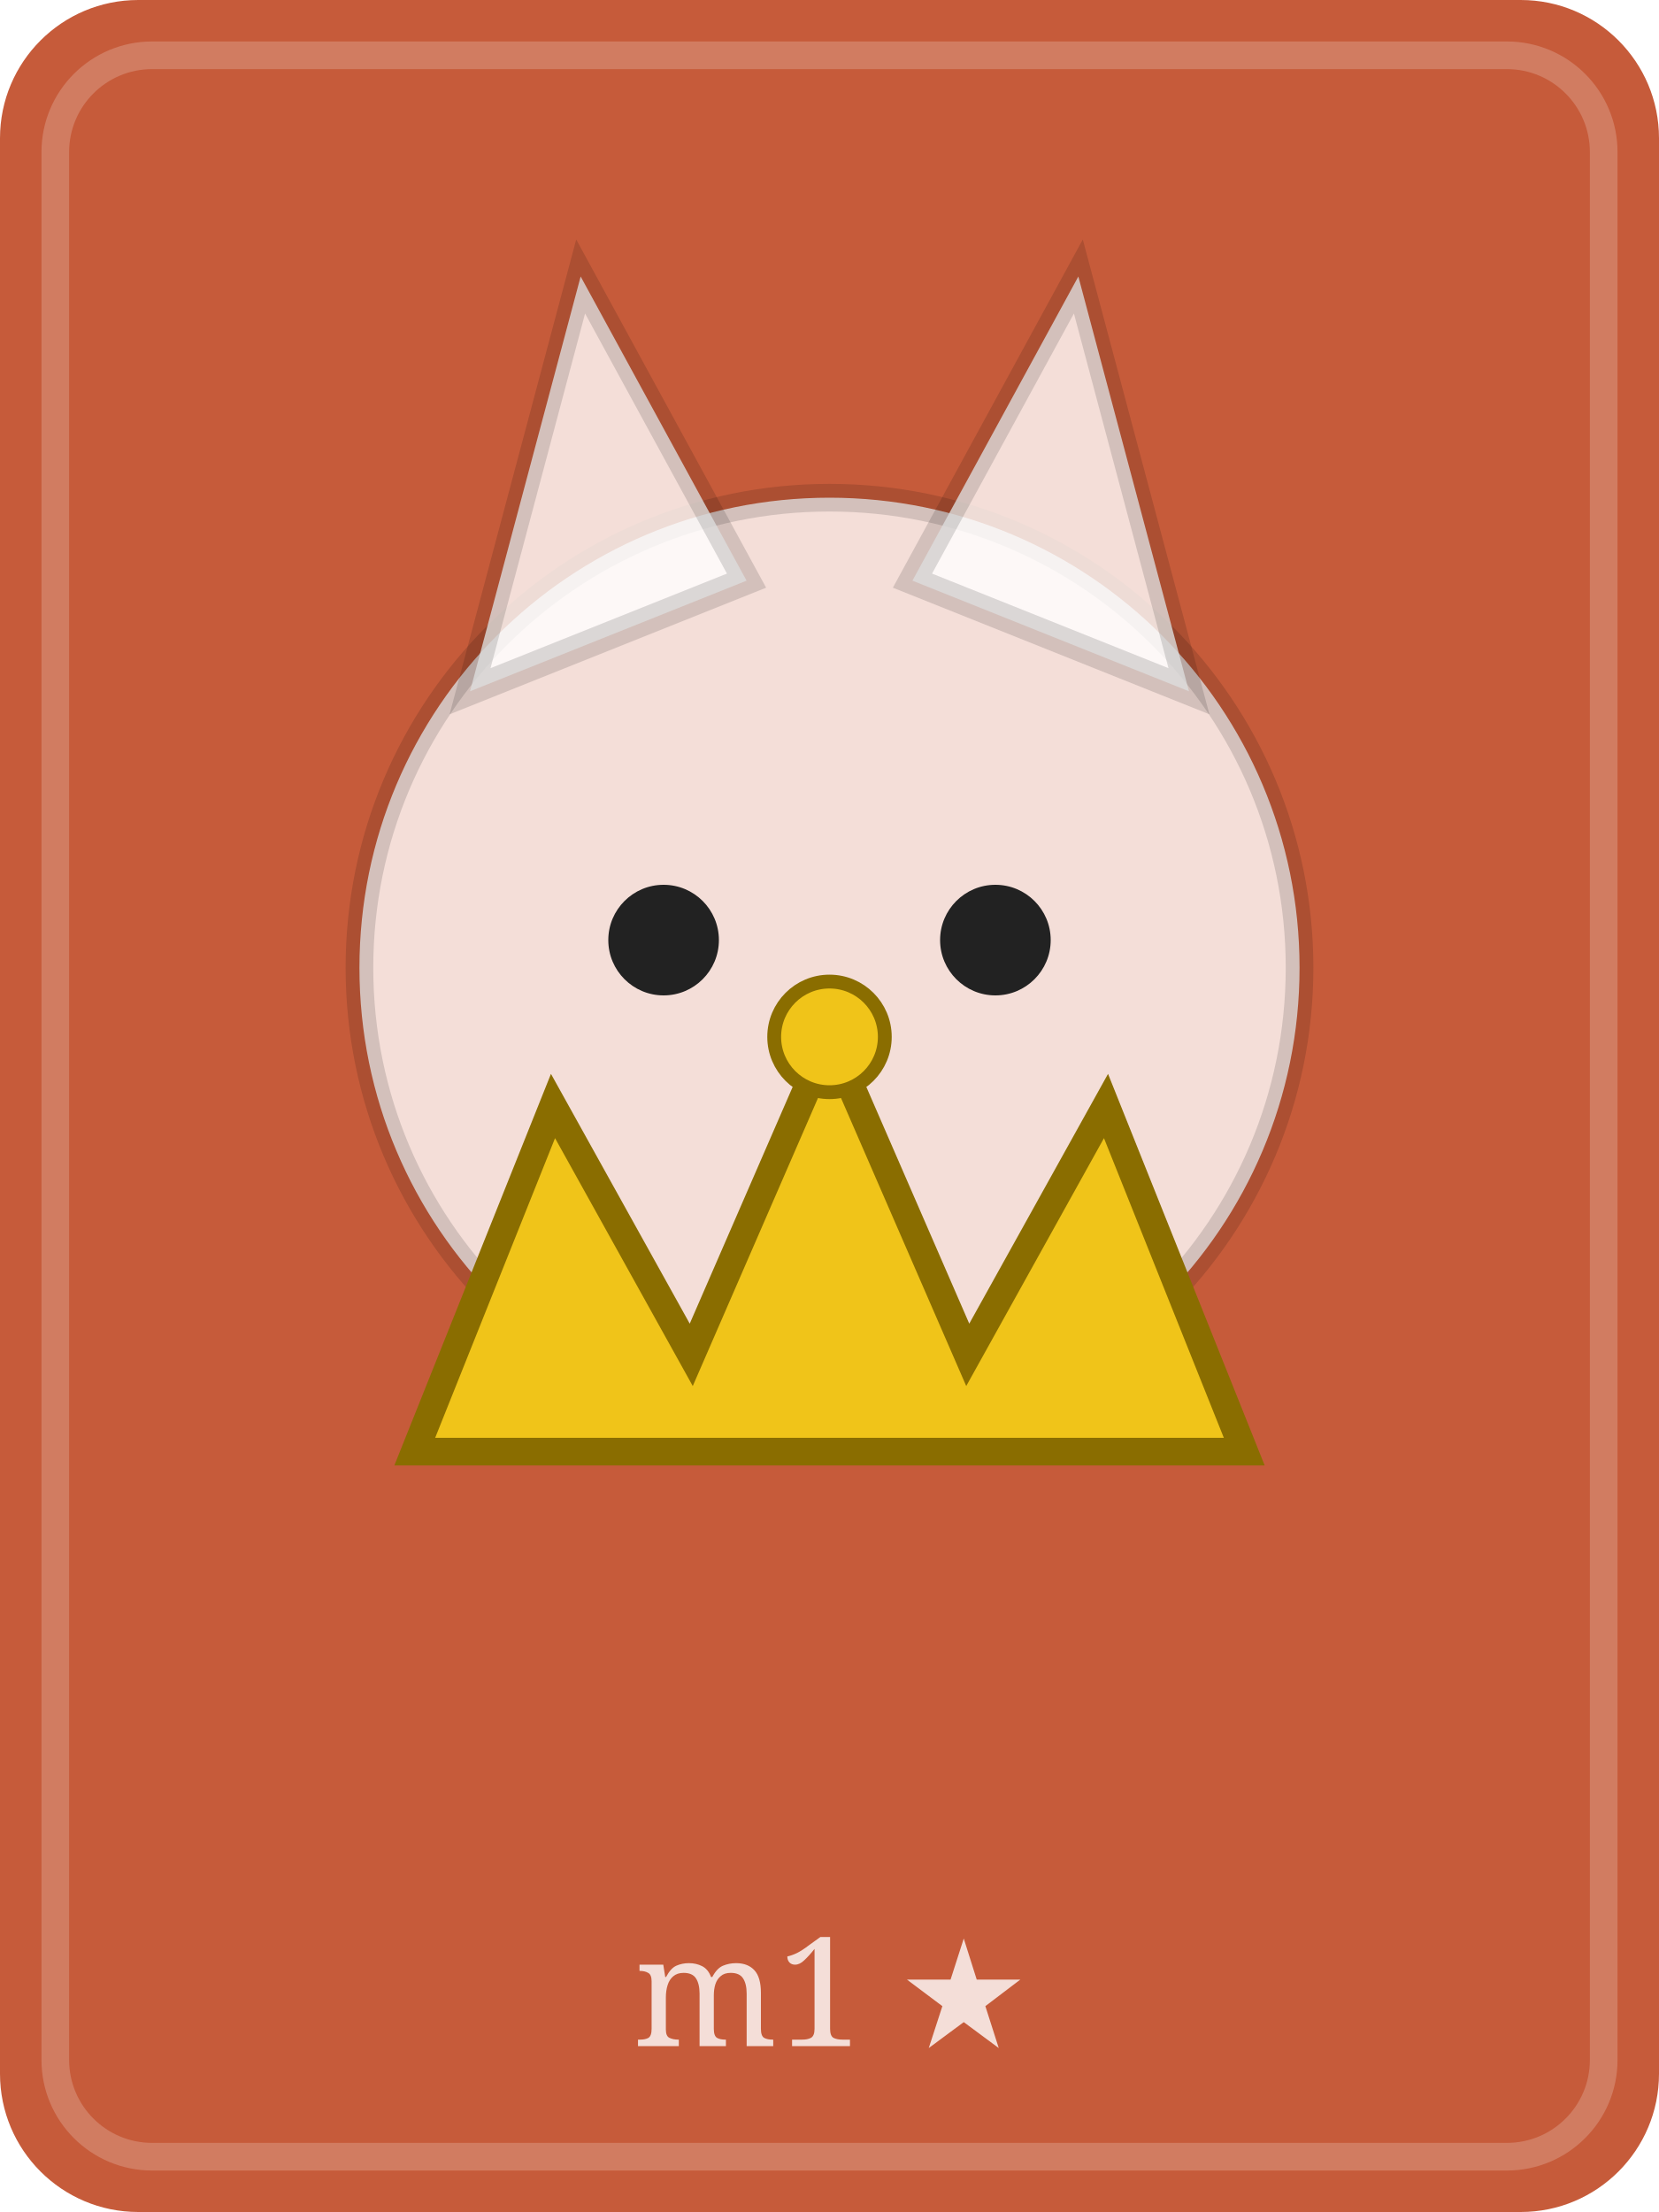
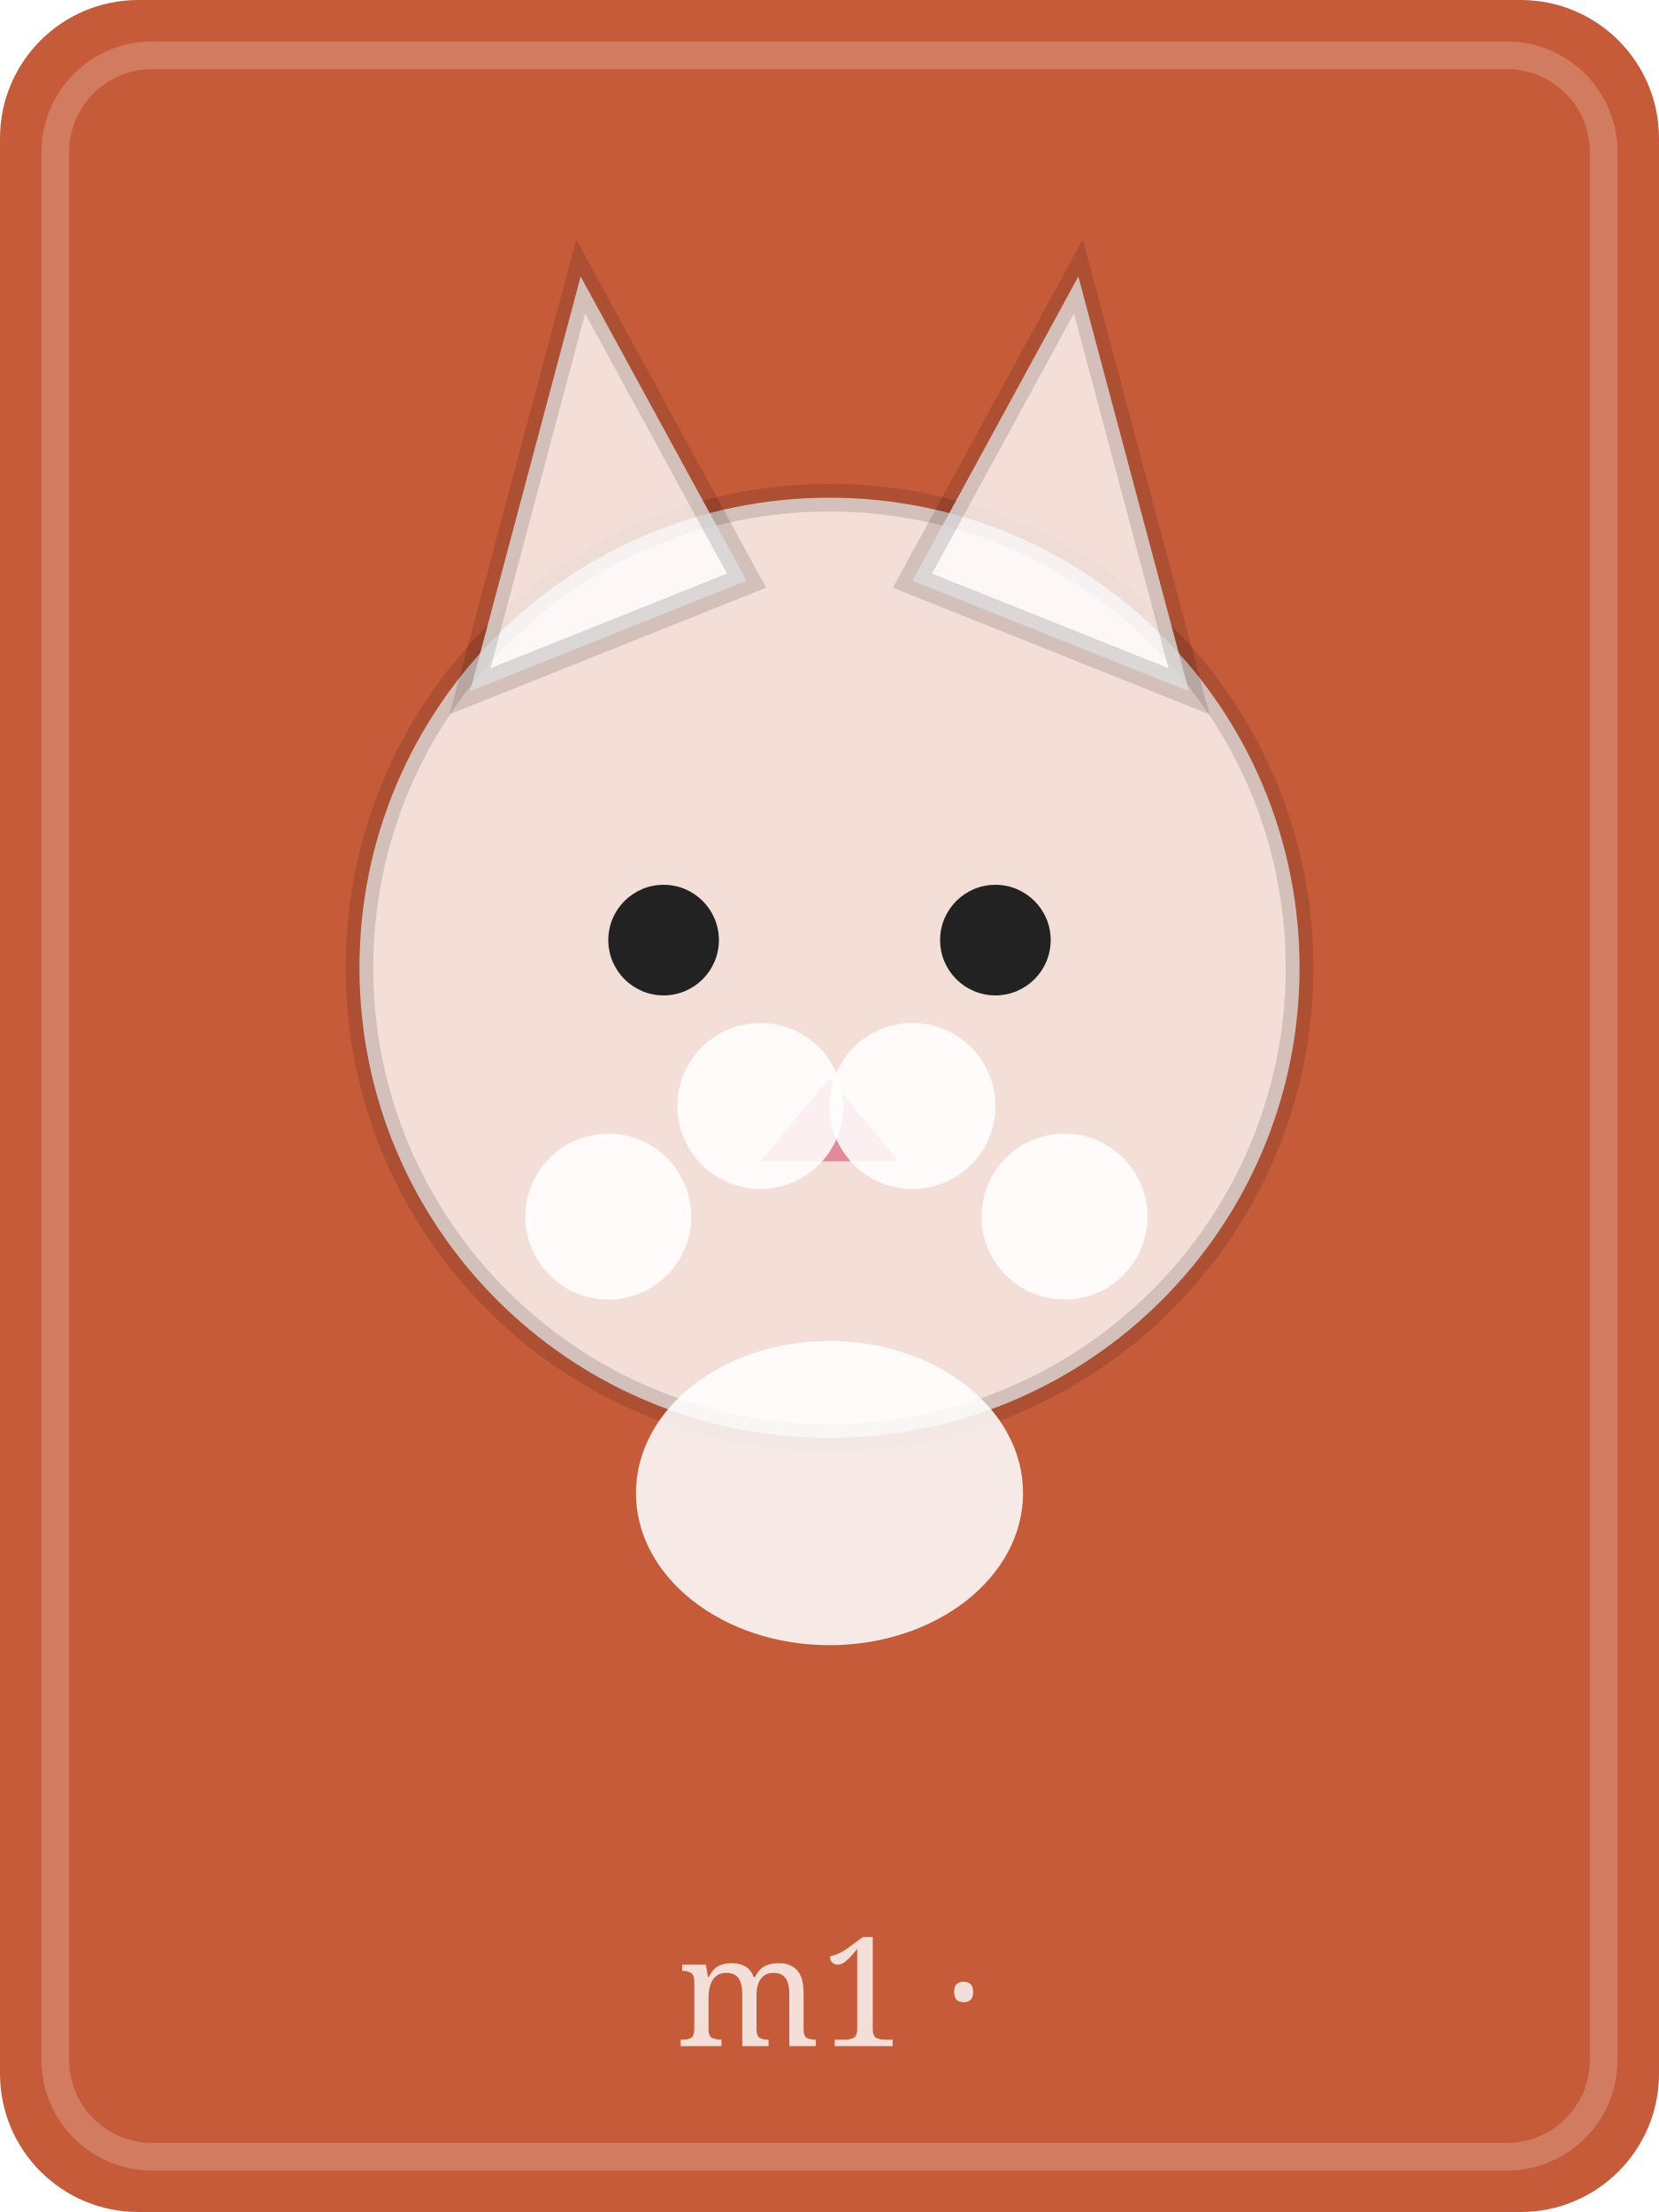
<svg xmlns="http://www.w3.org/2000/svg" viewBox="0 0 120 160">
  <rect width="120" height="160" rx="10" fill="#c65b3a" />
  <rect x="4" y="4" width="112" height="152" rx="7" fill="none" stroke="#ffffff33" stroke-width="2" />
  <circle cx="60" cy="70" r="34" fill="#ffffffcc" stroke="#00000022" stroke-width="2" />
  <polygon points="34,50 42,20 54,42" fill="#ffffffcc" stroke="#00000022" stroke-width="2" />
  <polygon points="86,50 78,20 66,42" fill="#ffffffcc" stroke="#00000022" stroke-width="2" />
  <circle cx="48" cy="68" r="4" fill="#222" />
  <circle cx="72" cy="68" r="4" fill="#222" />
  <polygon points="60,78 55,84 65,84" fill="#e08a9a" />
-   <polygon points="30,105 40,80 50,98 60,75 70,98 80,80 90,105" fill="#f0c419" stroke="#8a6d00" stroke-width="2" />
-   <circle cx="60" cy="75" r="4" fill="#f0c419" stroke="#8a6d00" stroke-width="1" />
-   <text x="60" y="148" font-family="Georgia,serif" font-size="11" fill="#ffffffcc" text-anchor="middle">m1 ★</text>
+   <ellipse cx="60" cy="108" rx="14" ry="11" fill="#ffffffdd" />
+   <circle cx="44" cy="88" r="6" fill="#ffffffdd" />
+   <circle cx="55" cy="80" r="6" fill="#ffffffdd" />
+   <circle cx="66" cy="80" r="6" fill="#ffffffdd" />
+   <circle cx="77" cy="88" r="6" fill="#ffffffdd" />
+   <text x="60" y="148" font-family="Georgia,serif" font-size="11" fill="#ffffffcc" text-anchor="middle">m1 ·</text>
</svg>
